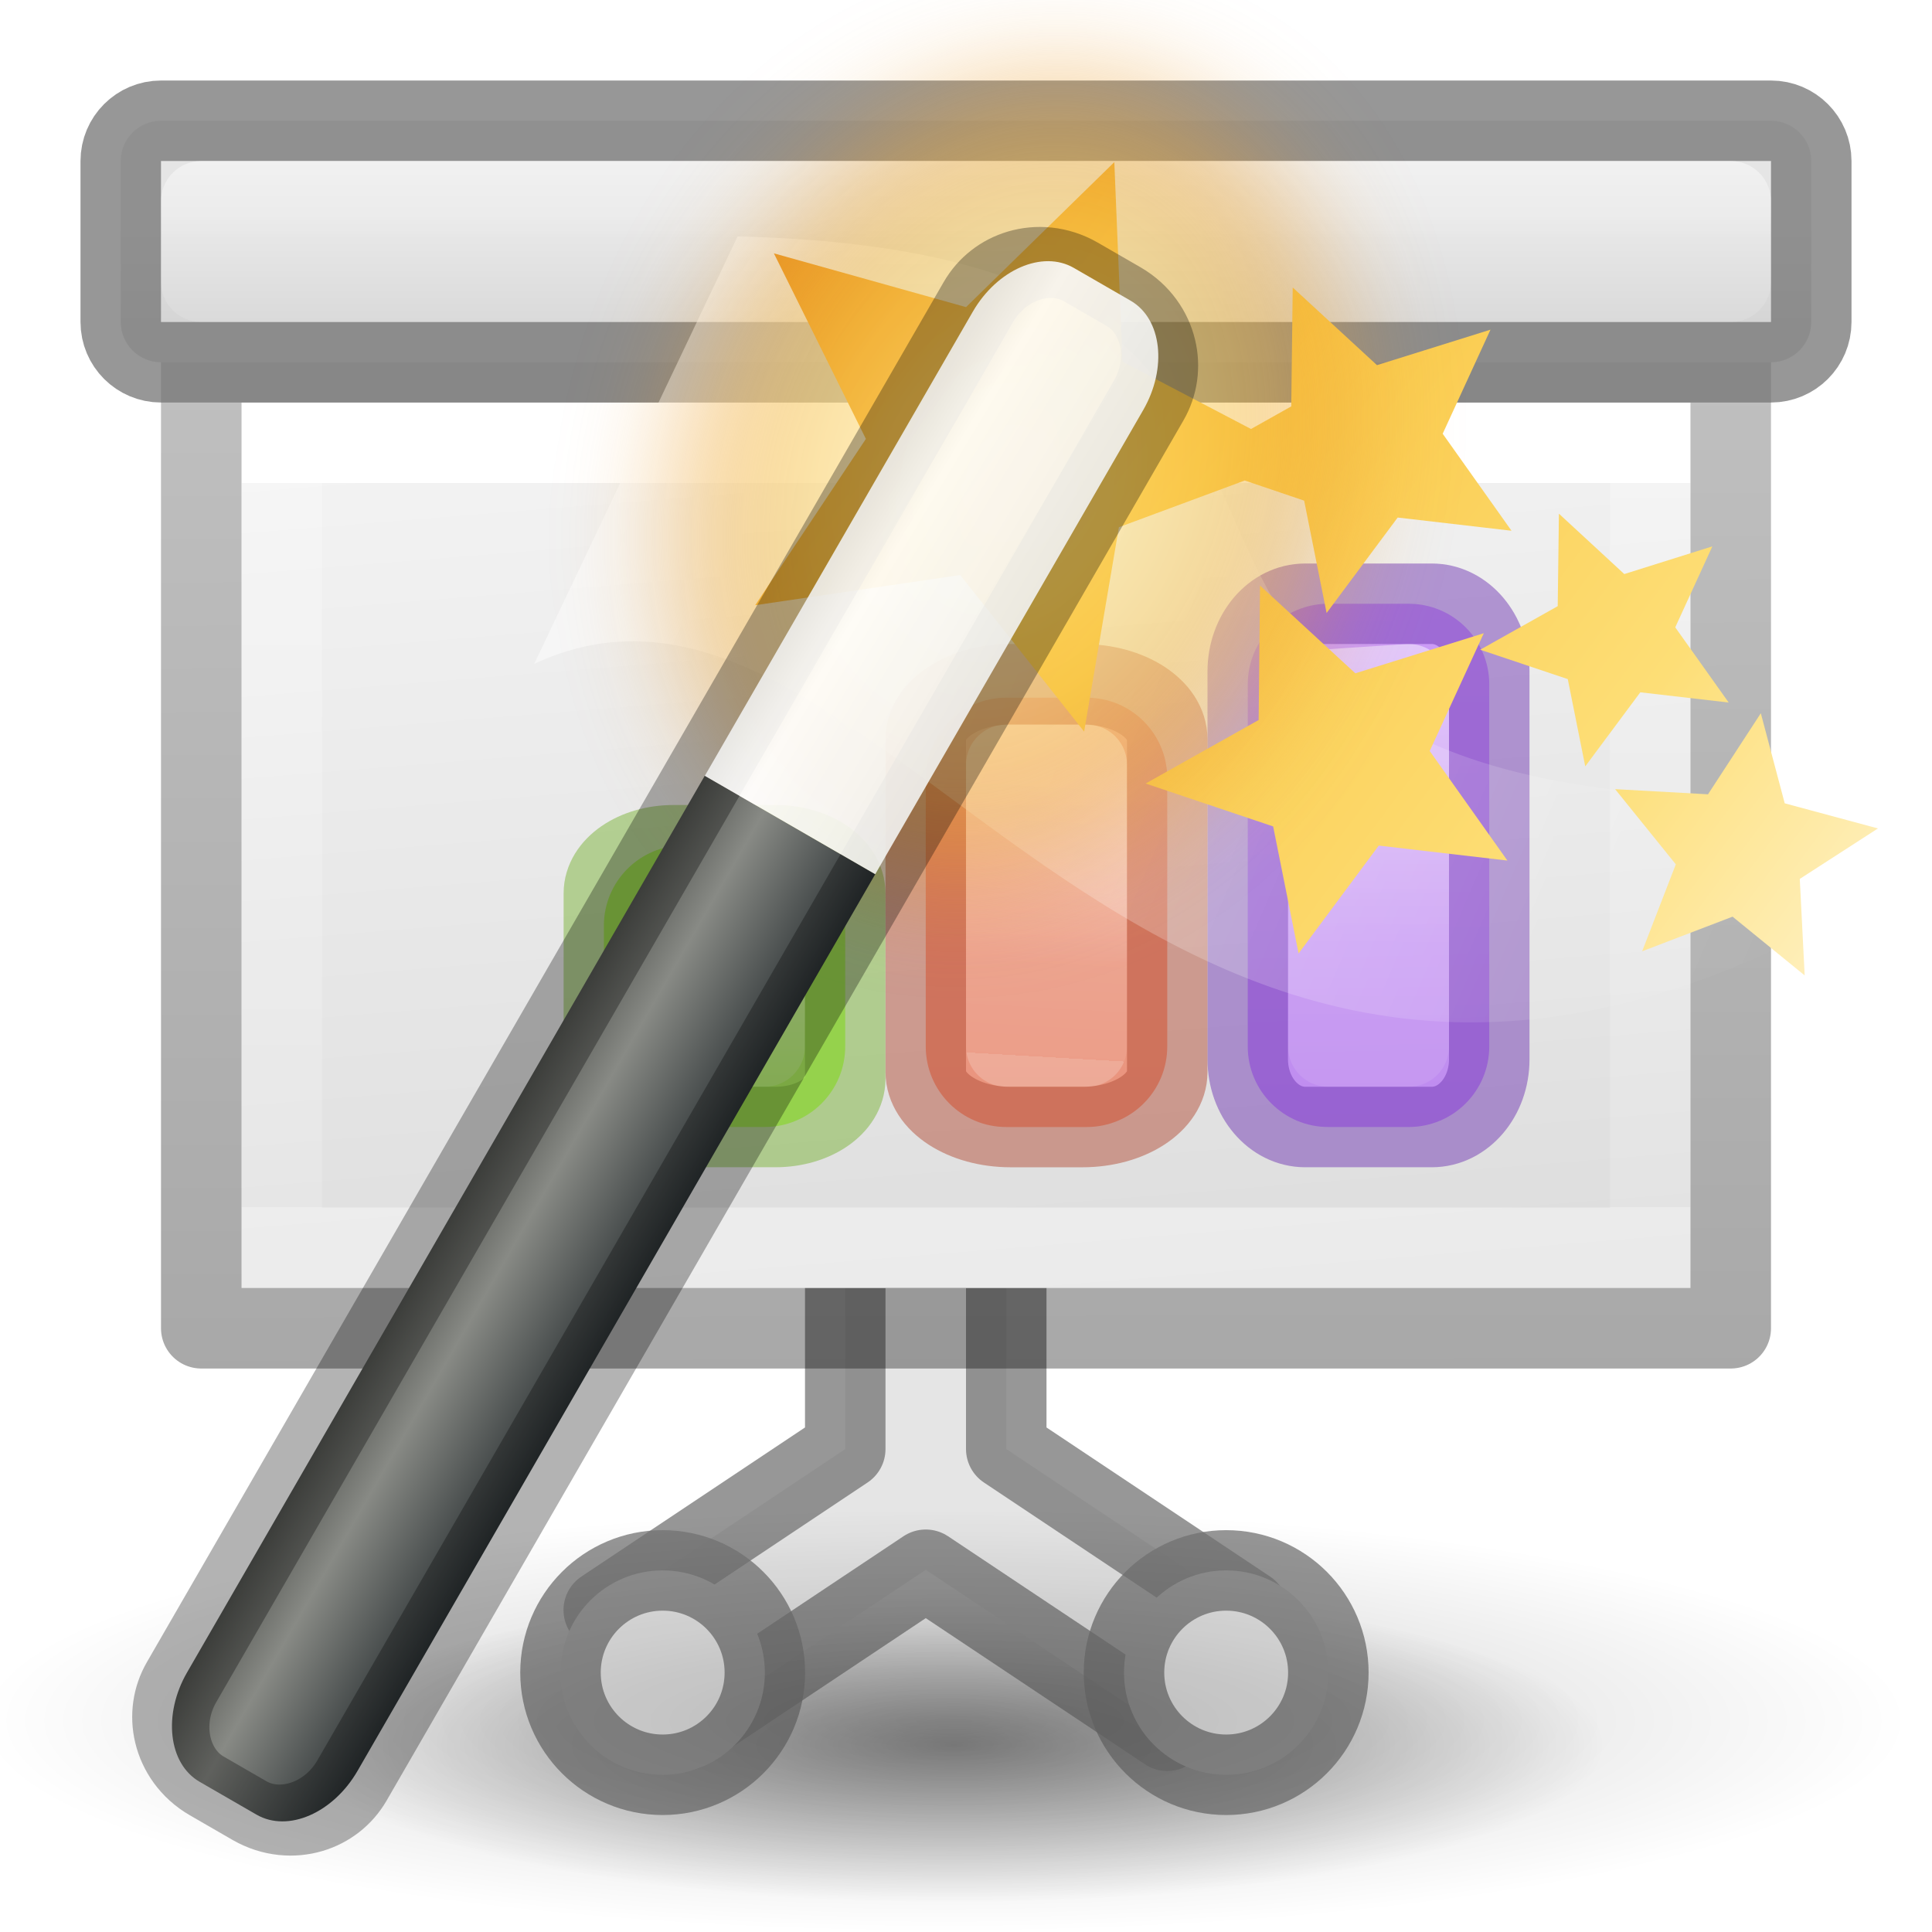
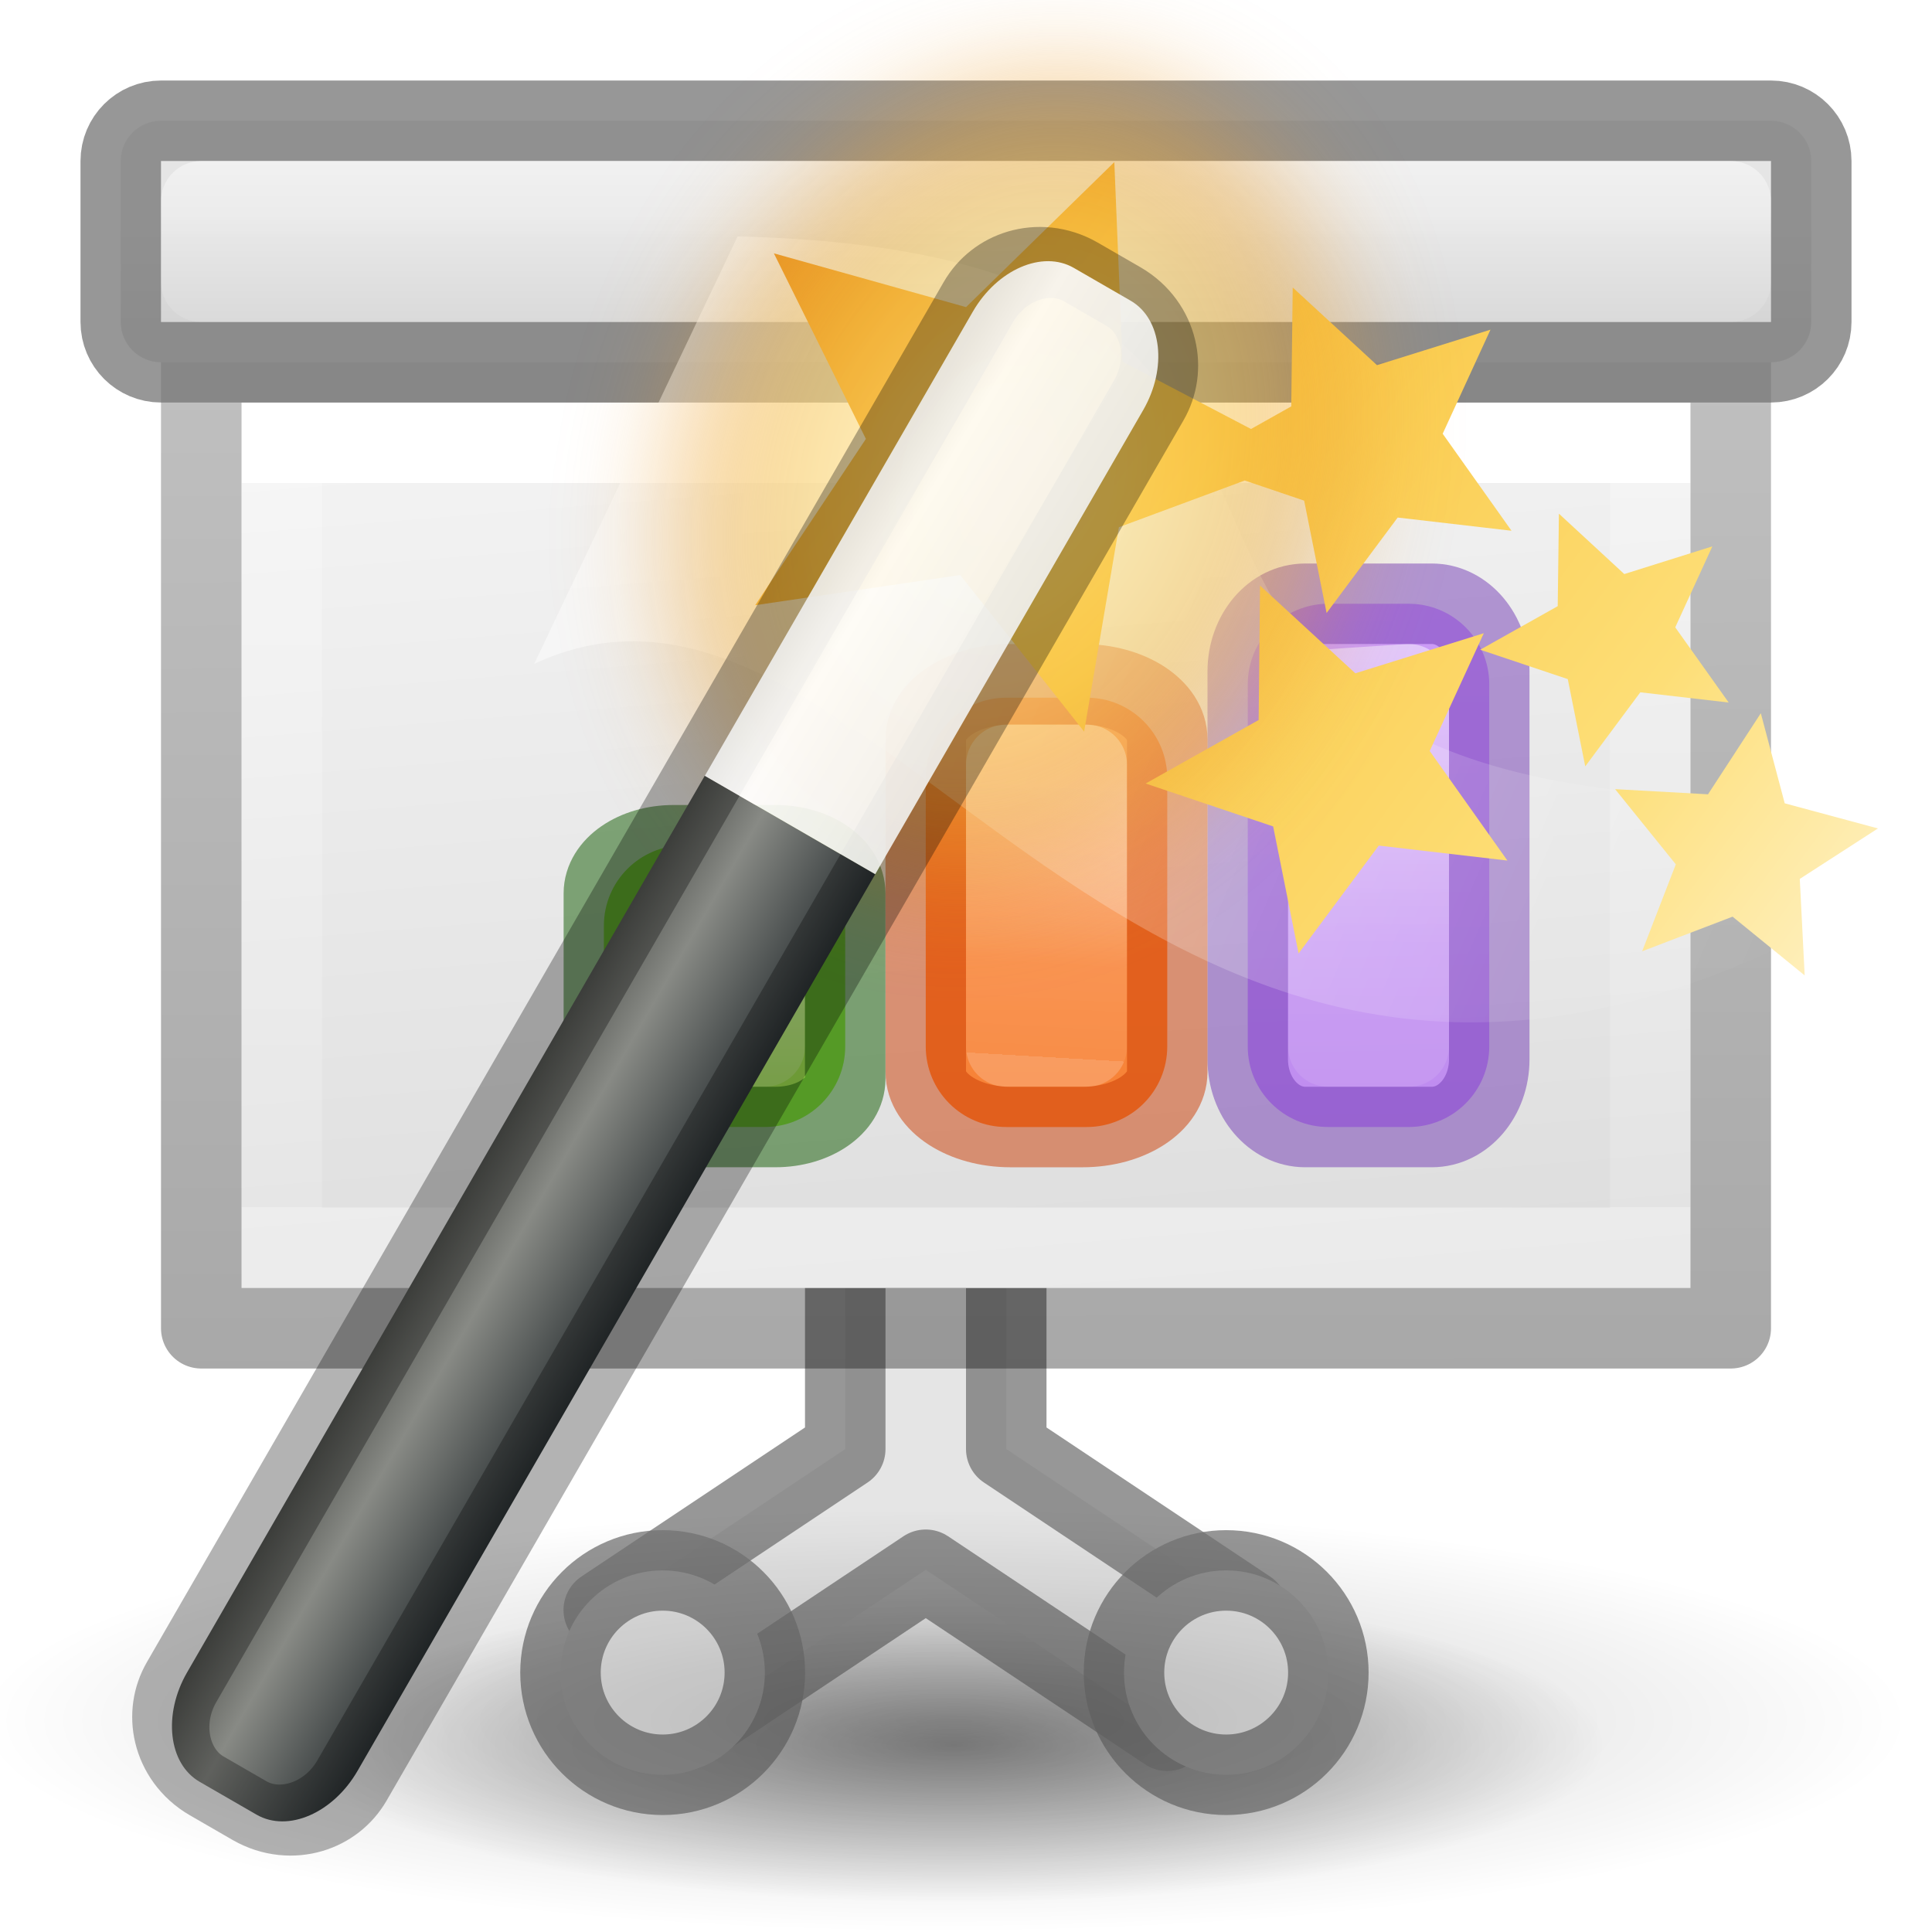
<svg xmlns="http://www.w3.org/2000/svg" xmlns:xlink="http://www.w3.org/1999/xlink" height="24" viewBox="0 0 24 24" width="24">
  <linearGradient id="a" gradientTransform="matrix(.2857136 0 0 .304197 .142873 2.232605)" gradientUnits="userSpaceOnUse" x1="25.132" x2="27.5" y1=".985" y2="32.109">
    <stop offset="0" stop-color="#f4f4f4" />
    <stop offset="1" stop-color="#dbdbdb" />
  </linearGradient>
  <linearGradient id="b" gradientTransform="matrix(.2432432 0 0 .3513513 2.162164 -.432428)" gradientUnits="userSpaceOnUse" x1="23.486" x2="23.486" y1="5.517" y2="24.728">
    <stop offset="0" stop-color="#fff" />
    <stop offset="0" stop-color="#fff" stop-opacity=".235" />
    <stop offset="1" stop-color="#fff" stop-opacity=".157" />
    <stop offset="1" stop-color="#fff" stop-opacity=".392" />
  </linearGradient>
  <linearGradient id="c" gradientTransform="matrix(.2537859 0 0 .3050187 19.12898 -.685477)" gradientUnits="userSpaceOnUse" x1="-51.733" x2="-51.786" y1="34.232" y2="2.906">
    <stop offset="0" stop-opacity=".34" />
    <stop offset="1" stop-opacity=".247" />
  </linearGradient>
  <linearGradient id="d" gradientUnits="userSpaceOnUse" x1="8.5" x2="8.5" y1="2" y2="1">
    <stop offset="0" stop-color="#d5d5d5" />
    <stop offset="1" stop-color="#e5e5e5" />
  </linearGradient>
  <linearGradient id="e" gradientUnits="userSpaceOnUse" x1="13.561" x2="13.608" y1="-5.013" y2="21.532">
-     <stop offset="0" stop-color="#f7b19e" />
-     <stop offset="1" stop-color="#e2866d" />
+     <stop offset="0" stop-color="#ffa154" />
+     <stop offset="1" stop-color="#f37329" />
  </linearGradient>
  <linearGradient id="f" gradientUnits="userSpaceOnUse" x1="12.883" x2="13.028" xlink:href="#g" y1="9.505" y2="12.017" />
  <linearGradient id="g">
    <stop offset="0" stop-color="#fff" />
    <stop offset=".654" stop-color="#fff" stop-opacity=".235" />
    <stop offset="1" stop-color="#fff" stop-opacity=".157" />
    <stop offset="1" stop-color="#fff" stop-opacity=".392" />
  </linearGradient>
  <linearGradient id="h" gradientUnits="userSpaceOnUse" x1="15.893" x2="15.608" y1="7.157" y2="21.532">
    <stop offset="0" stop-color="#cd9ef7" />
    <stop offset="1" stop-color="#a56de2" />
  </linearGradient>
  <linearGradient id="i" gradientUnits="userSpaceOnUse" x1="14.515" x2="14.552" xlink:href="#g" y1="7.594" y2="12.517" />
  <linearGradient id="j" gradientTransform="matrix(1.3832 0 0 1.4144 -11.892 21.511)" gradientUnits="userSpaceOnUse" x1="13.697" x2="13.3" y1="12.091" y2="29.436">
-     <stop offset="0" stop-color="#aff05f" />
+     <stop offset="0" stop-color="#9bdb4d" />
    <stop offset="1" stop-color="#68b723" />
  </linearGradient>
  <linearGradient id="k" gradientUnits="userSpaceOnUse" x1="12.499" x2="12.499" xlink:href="#g" y1="13.498" y2="18.498" />
  <linearGradient id="l">
    <stop offset="0" />
    <stop offset="1" stop-opacity="0" />
  </linearGradient>
  <radialGradient id="m" cx="2.25" cy="16" gradientTransform="matrix(.479894 0 0 .1163379 10.77298 19.81324)" gradientUnits="userSpaceOnUse" r="16.875" xlink:href="#l" />
  <linearGradient id="n" gradientUnits="userSpaceOnUse" x1="10.25" x2="10.25" xlink:href="#g" y1="-.244" y2="2.006" />
  <linearGradient id="o" gradientUnits="userSpaceOnUse" x1="14.417" x2="1.164" y1="4.477" y2="10.218">
    <stop offset="0" stop-color="#fff" />
    <stop offset="1" stop-color="#fff" stop-opacity="0" />
  </linearGradient>
  <radialGradient id="p" cx="6.703" cy="73.616" gradientTransform="matrix(1.660096 0 0 .3631501 .963735 -6.267669)" gradientUnits="userSpaceOnUse" r="7.228" xlink:href="#l" />
  <linearGradient id="q" gradientUnits="userSpaceOnUse" x1=".656" x2="14.728" xlink:href="#r" y1="11.822" y2="1.324" />
  <linearGradient id="r">
    <stop offset="0" stop-color="#fff3cb" />
    <stop offset=".262" stop-color="#fdde76" />
    <stop offset=".661" stop-color="#f9c440" />
    <stop offset="1" stop-color="#e48b20" />
  </linearGradient>
  <radialGradient id="s" cx="32.5" cy="16.562" gradientTransform="matrix(.1360034 .3288728 -.2578228 .1129881 11.14964 -7.537857)" gradientUnits="userSpaceOnUse" r="14.438" xlink:href="#r" />
  <filter id="t" color-interpolation-filters="sRGB" height="1.324" width="1.387" x="-.193" y="-.162">
    <feGaussianBlur stdDeviation=".678" />
  </filter>
  <linearGradient id="u" gradientTransform="matrix(.2672559 0 0 1.157552 9.315594 -10.70416)" gradientUnits="userSpaceOnUse" x1="-32.957" x2="-25.474" y1="27.389" y2="27.389">
    <stop offset="0" stop-color="#2e3436" />
    <stop offset=".644" stop-color="#888a85" />
    <stop offset="1" stop-color="#555753" />
  </linearGradient>
  <linearGradient id="v" gradientTransform="matrix(.7760209 .2390643 -.316051 .567479 -20.1678 4.551095)" gradientUnits="userSpaceOnUse" x1="27.528" x2="30.42" y1="4.167" y2="2.949">
    <stop offset="0" stop-color="#eeeeec" />
    <stop offset=".789" stop-color="#fff" />
    <stop offset="1" stop-color="#eeeeec" />
  </linearGradient>
  <ellipse cx="11.853" cy="21.675" display="block" fill="url(#m)" opacity=".433" rx="8.098" ry="1.963" />
  <g transform="matrix(1.33333 0 0 1.33333 1.33336 1.325561)">
    <path d="m6.875 10.631v1.875l-2.25 1.5.75 1.125 2.25-1.5 2.25 1.5.75-1.125-2.25-1.5v-1.875z" style="fill:#e5e5e5;stroke:#747474;stroke-width:.75;stroke-linecap:square;stroke-linejoin:round;stroke-opacity:.745" />
    <path d="m1.25 2.756h13.5v8.25h-13.5z" fill="url(#a)" />
    <g stroke-width=".75">
      <g fill="none" transform="translate(-1 2)">
        <path d="m15.375 8.631h-12.75v-7.5h12.75z" stroke="url(#b)" stroke-linecap="round" />
        <path d="m1.875.381c2.521 0 14.25.001 14.25.001l0 8.999-14.25 0z" stroke="url(#c)" stroke-linejoin="round" />
      </g>
      <g stroke="#747474" stroke-linecap="square" stroke-linejoin="round" stroke-opacity=".745">
        <rect fill="url(#d)" height="2.25" rx=".375" ry=".375" width="15.75" x=".125" y=".131" />
        <circle cx="10.424" cy="14.589" fill="#e5e5e5" r=".952" />
      </g>
    </g>
    <g transform="matrix(-.9999874 0 0 .9999874 30.38979 -2.962954)">
      <rect fill="url(#h)" height="4.875" rx=".75" width="2.25" x="17.515" y="7.594" />
      <g fill="none" stroke-linecap="round" stroke-linejoin="round" stroke-width=".75">
        <path d="m18.265 8.344.738.048.012 3.327h-.75z" opacity=".5" stroke="url(#i)" />
        <rect height="4.875" opacity=".5" rx=".535" ry=".63" stroke="#7239b3" width="2.25" x="17.515" y="7.594" />
      </g>
    </g>
    <g transform="matrix(-.9999874 0 0 .9999874 24.40283 -3.01074)">
      <rect fill="url(#e)" height="4" rx=".75" width="2.25" x="14.528" y="8.517" />
      <g fill="none" stroke-linecap="round" stroke-linejoin="round" stroke-width=".75">
        <path d="m15.278 9.142.75-0-0 2.625h-.75z" opacity=".5" stroke="url(#f)" />
-         <rect height="4.125" opacity=".5" rx=".79" ry=".513" stroke="#b35039" width="2.25" x="14.528" y="8.392" />
+         <rect height="4.125" opacity=".5" rx=".79" ry=".513" stroke="#cc3b02" width="2.25" x="14.528" y="8.392" />
      </g>
    </g>
    <g transform="matrix(.7499924 0 0 .7499924 -9.249465 -3.242542)">
      <rect fill="url(#j)" height="3.5" rx="1" width="2.998" x="18.501" y="13.498" />
      <g fill="none" stroke-linecap="round" stroke-linejoin="round">
        <path d="m19.501 14.497 1.0.001-.002 1.5-1-.001z" opacity=".5" stroke="url(#k)" />
-         <rect height="3.5" opacity=".5" rx=".866" ry=".597" stroke="#7bb339" width="2.998" x="18.501" y="13.498" />
+         <rect height="3.5" opacity=".5" rx=".866" ry=".597" stroke="#0f5a00" width="2.998" x="18.501" y="13.498" />
      </g>
    </g>
    <g stroke-linecap="square" stroke-linejoin="round" stroke-opacity=".745" stroke-width=".75">
      <circle cx="5.174" cy="14.589" fill="#e5e5e5" r=".952" stroke="#747474" />
      <rect fill="none" height=".75" rx="0" ry=".375" stroke="url(#n)" width="14.25" x=".875" y=".881" />
    </g>
  </g>
  <g transform="matrix(-1 0 0 1 23.81749 .909117)">
    <path d="m-.214 8.955c13.014.825 4.813-6.688 14.869-6.927l2.527 5.31c-4.589-2.14-7.729 8.854-17.456 2.393z" fill="url(#o)" fill-rule="evenodd" opacity=".444" />
    <path d="m24.091 20.466c0 1.45-5.373 2.625-12 2.625-6.627 0-12-1.175-12-2.625 0-1.45 5.373-2.625 12-2.625 6.627 0 12 1.175 12 2.625z" fill="url(#p)" opacity=".2" />
    <path d="m9.975 1.105-.102 2.479-1.596.836-.5-.281-.018-1.477-1.047.965-1.41-.441.594 1.293-.855 1.205 1.414-.164.883 1.186.279-1.396.738-.25 1.563.58.432 2.539 1.539-1.945 2.547.375-1.375-2.066 1.143-2.305-2.387.668zm-5.523 4.367-.812.75-1.094-.344.461 1.006-.664.934 1.098-.127.684.92.217-1.084 1.088-.365-.963-.541zm3.713.893-1.184 1.09-1.596-.498.672 1.463-.965 1.361 1.598-.186.996 1.34.316-1.578 1.584-.533-1.404-.789zm-6.221 1.586-.297 1.119-1.158.312.971.627-.061 1.199.896-.73 1.123.43-.418-1.08.754-.934-1.154.064z" fill="url(#q)" />
    <path d="m13.263 9.77c-2.056.901-4.601-.495-5.686-3.117-1.084-2.622-.297-5.478 1.759-6.379 2.056-.901 4.601.495 5.686 3.117 1.084 2.622.297 5.478-1.759 6.379z" fill="url(#s)" filter="url(#t)" opacity=".483" />
    <g transform="matrix(1.058353 -.6110406 .5170571 .8955692 3.108729 -5.864404)">
      <path d="m.5 18v12.438c0 .582.297 1.062.667 1.062h.667c.369 0 .667-.481.667-1.062v-12.438z" fill="url(#u)" fill-rule="evenodd" />
      <rect fill="none" height="21" opacity=".3" rx=".749" ry=".929" stroke="#000" stroke-width=".814" width="2" x=".5" y="10.5" />
      <path d="m1.167 10.5c-.369 0-.667.481-.667 1.062v6.438h2v-6.438c0-.582-.297-1.062-.667-1.062z" fill="url(#v)" fill-rule="evenodd" opacity=".9" />
    </g>
  </g>
</svg>
